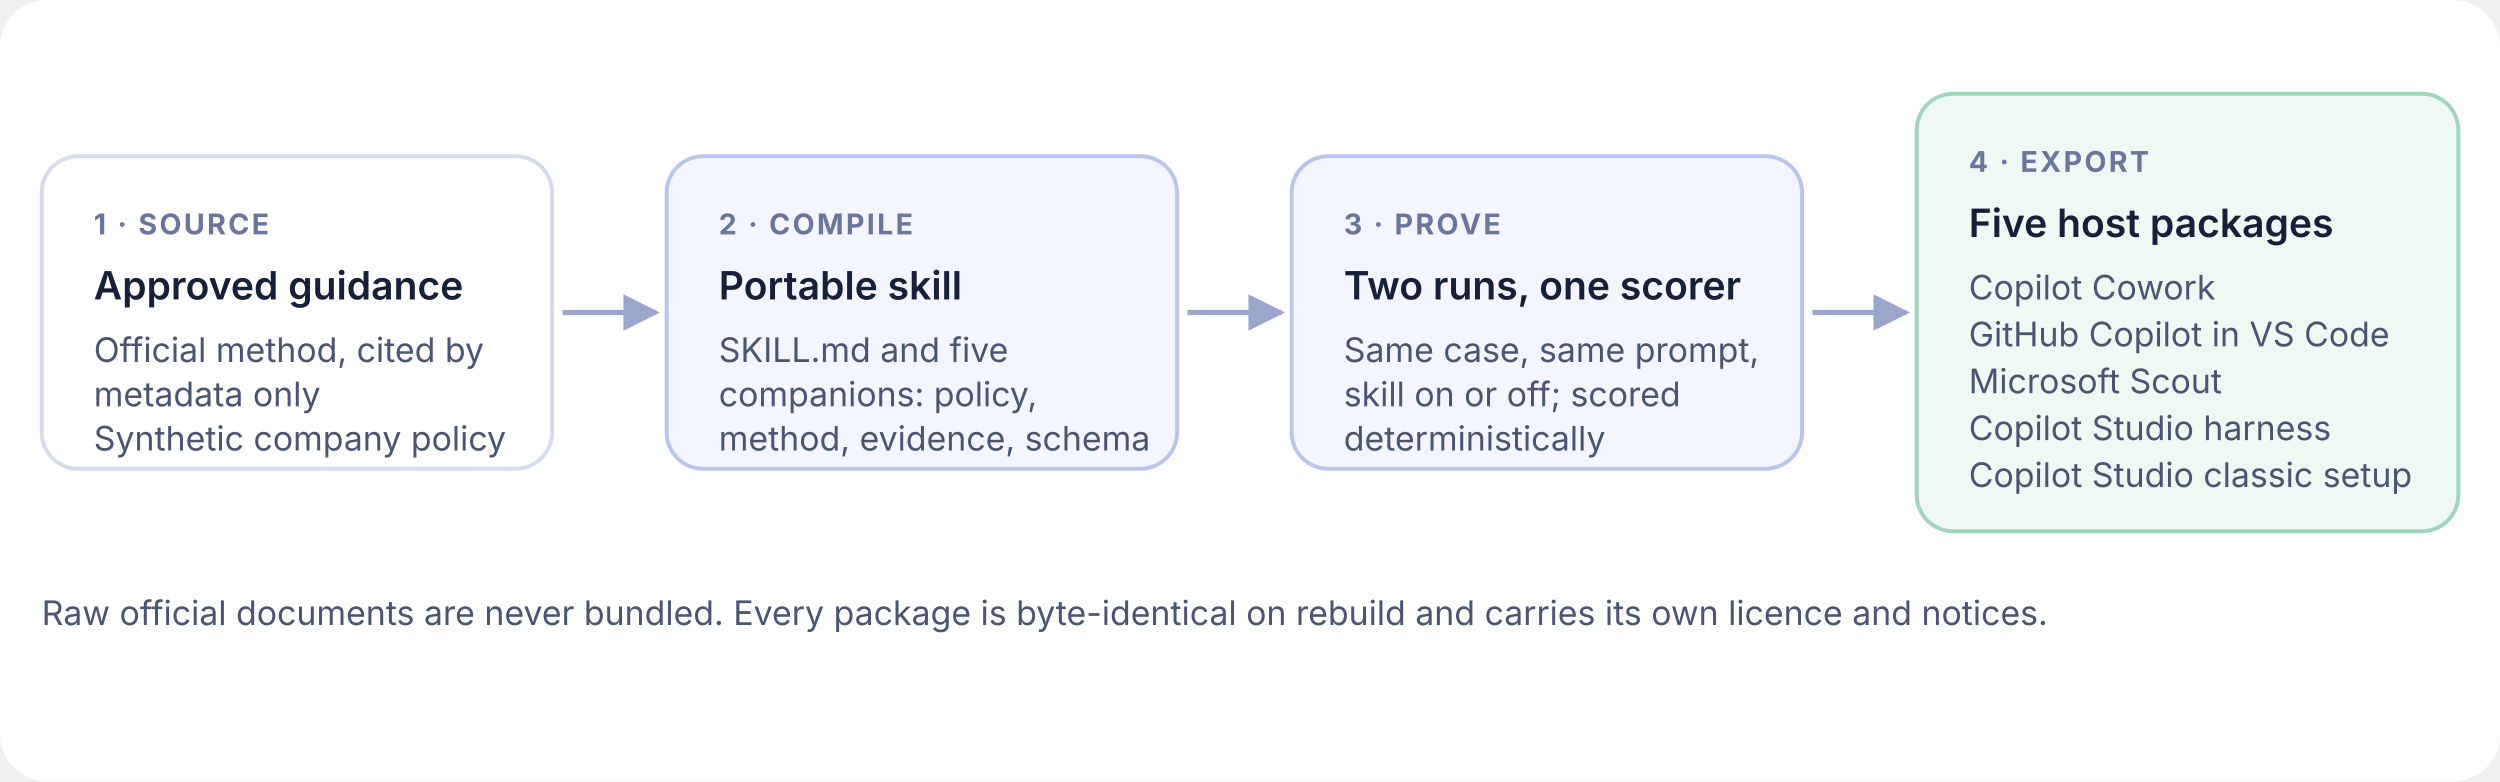
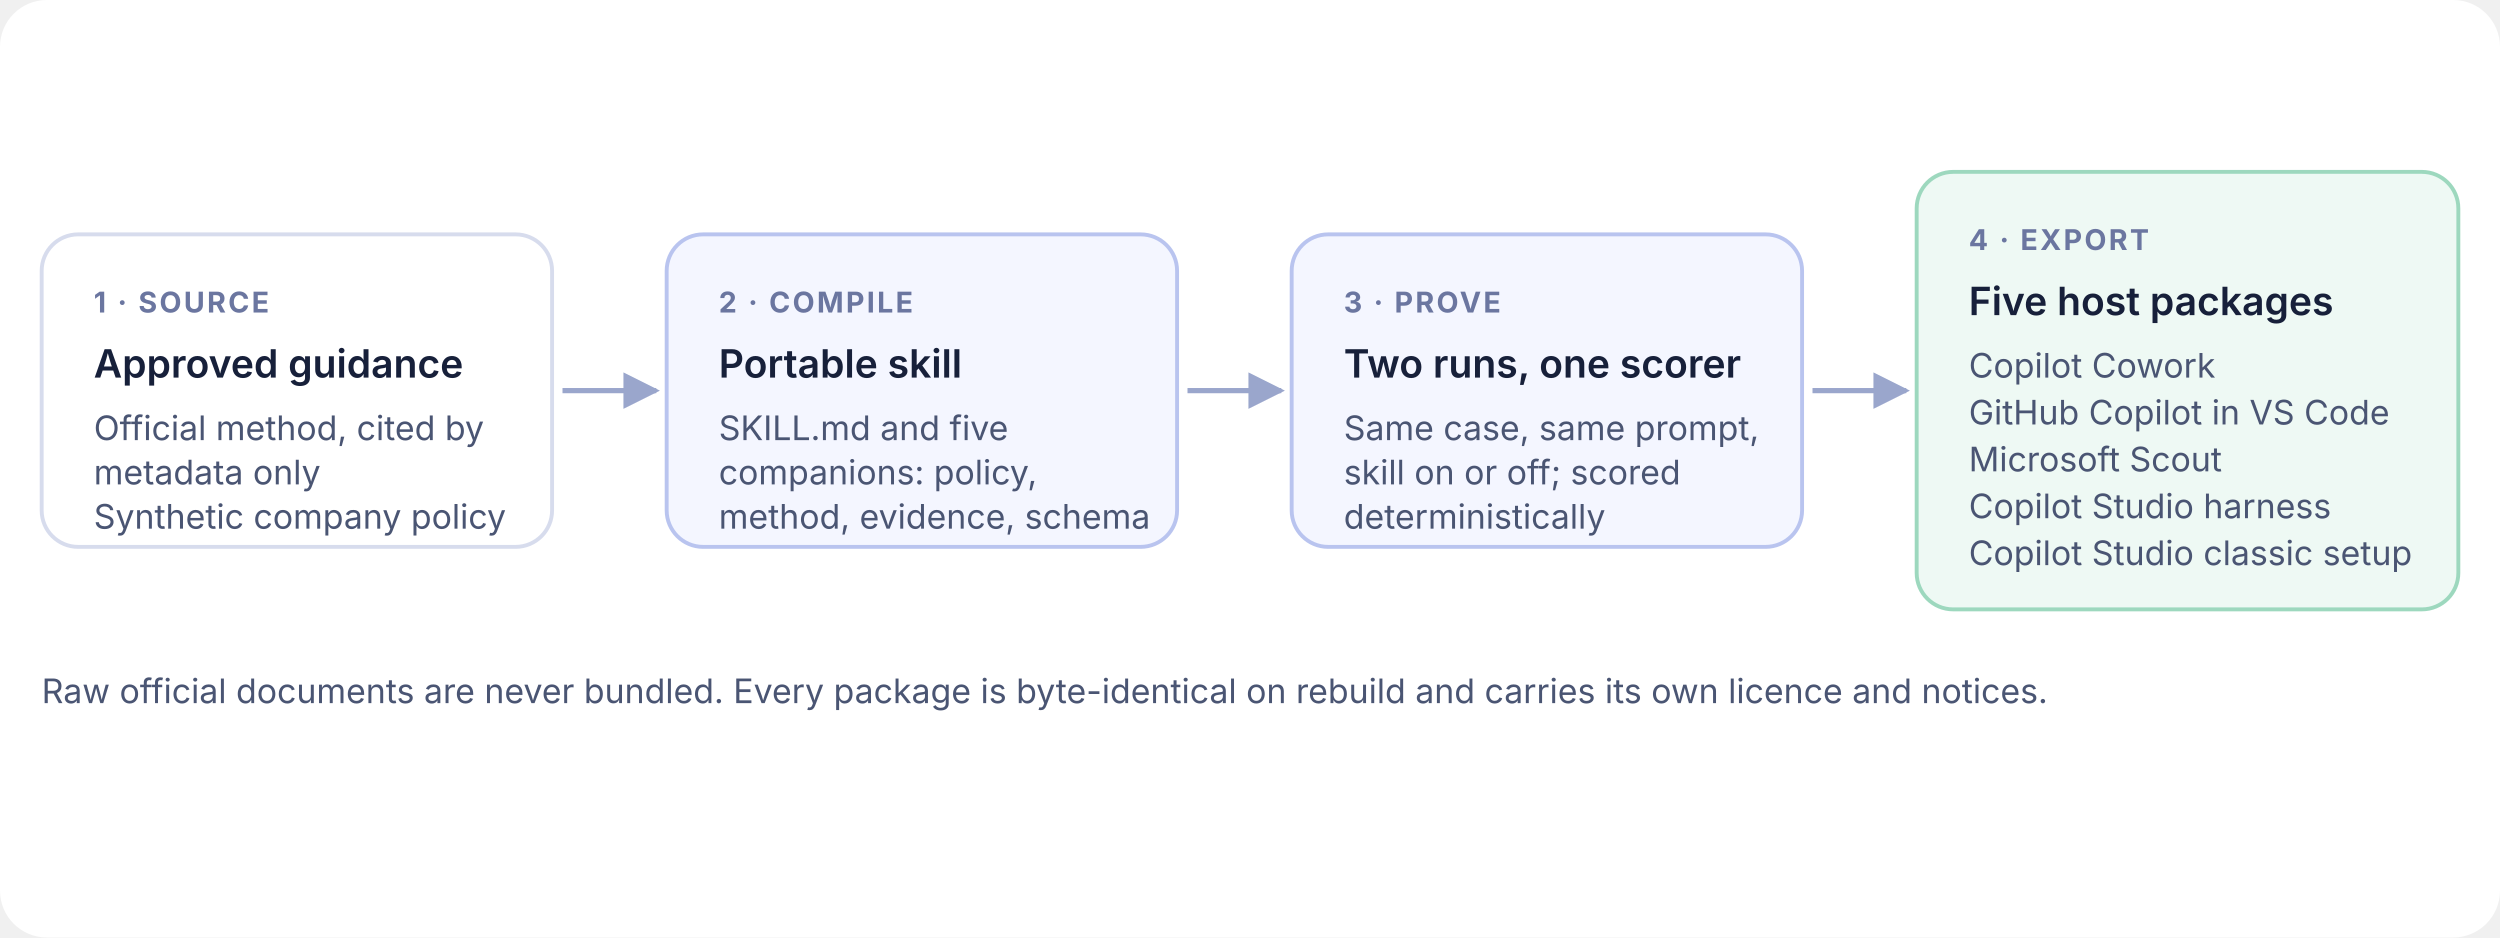
- <svg xmlns="http://www.w3.org/2000/svg" viewBox="0 0 960 300" role="img" aria-label="Pipeline: approved sources become one portable skill and five host packages">
+ <svg xmlns="http://www.w3.org/2000/svg" viewBox="0 0 960 360" role="img" aria-label="Pipeline: approved sources become one portable skill and five host packages">
  <style>
    .bg { fill: #ffffff }
    .card { fill: #ffffff; stroke: #d7dced; stroke-width: 1.5 }
    .card-accent { fill: #f4f6ff; stroke: #b9c4ef; stroke-width: 1.5 }
    .card-final { fill: #eef9f4; stroke: #9dd8be; stroke-width: 1.5 }
    .title { font: 600 15px/1.2 system-ui, -apple-system, "Segoe UI", sans-serif; fill: #17203a }
    .body { font: 13px/1.35 system-ui, -apple-system, "Segoe UI", sans-serif; fill: #4a5573 }
    .kicker { font: 700 11px system-ui, -apple-system, "Segoe UI", sans-serif; fill: #6b76a0; letter-spacing: .08em }
    .flow { stroke: #9aa6cc; stroke-width: 2; fill: none; marker-end: url(#arrow) }
    @media (prefers-color-scheme: dark) {
      .bg { fill: #131828 }
      .card { fill: #161b2e; stroke: #2c3550 }
      .card-accent { fill: #1a2140; stroke: #3a4573 }
      .card-final { fill: #12261f; stroke: #2f5f49 }
      .title { fill: #eef1fa }
      .body { fill: #a9b3d0 }
      .kicker { fill: #8b96c4 }
      .flow { stroke: #6a769e }
    }
  </style>
  <defs>
    <marker id="arrow" viewBox="0 0 10 10" refX="9" refY="5" markerWidth="7" markerHeight="7" orient="auto-start-reverse">
      <path d="M0 0 L10 5 L0 10 z" fill="#9aa6cc" />
    </marker>
  </defs>
-   <rect class="bg" width="960" height="300" rx="18" />
-   <g>
-     <rect class="card" x="16" y="60" width="196" height="120" rx="14" />
-     <text class="kicker" x="36" y="90">1 · SOURCE</text>
-     <text class="title" x="36" y="115">Approved guidance</text>
-     <text class="body" x="36" y="139">Official method, cited by</text>
-     <text class="body" x="36" y="156">metadata only</text>
-     <text class="body" x="36" y="173">Synthetic company policy</text>
+   <rect class="bg" width="960" height="360" rx="18" />
+   <g transform="translate(0 30)">
+     <g>
+       <rect class="card" x="16" y="60" width="196" height="120" rx="14" />
+       <text class="kicker" x="36" y="90">1 · SOURCE</text>
+       <text class="title" x="36" y="115">Approved guidance</text>
+       <text class="body" x="36" y="139">Official method, cited by</text>
+       <text class="body" x="36" y="156">metadata only</text>
+       <text class="body" x="36" y="173">Synthetic company policy</text>
+     </g>
+     <path class="flow" d="M216 120 H252" />
+     <g>
+       <rect class="card-accent" x="256" y="60" width="196" height="120" rx="14" />
+       <text class="kicker" x="276" y="90">2 · COMPILE</text>
+       <text class="title" x="276" y="115">Portable skill</text>
+       <text class="body" x="276" y="139">SKILL.md and five</text>
+       <text class="body" x="276" y="156">companions: policy,</text>
+       <text class="body" x="276" y="173">method, evidence, schema</text>
+     </g>
+     <path class="flow" d="M456 120 H492" />
+     <g>
+       <rect class="card-accent" x="496" y="60" width="196" height="120" rx="14" />
+       <text class="kicker" x="516" y="90">3 · PROVE</text>
+       <text class="title" x="516" y="115">Two runs, one scorer</text>
+       <text class="body" x="516" y="139">Same case, same prompt,</text>
+       <text class="body" x="516" y="156">skill on or off; scored</text>
+       <text class="body" x="516" y="173">deterministically</text>
+     </g>
+     <path class="flow" d="M696 120 H732" />
+     <g>
+       <rect class="card-final" x="736" y="36" width="208" height="168" rx="14" />
+       <text class="kicker" x="756" y="66">4 · EXPORT</text>
+       <text class="title" x="756" y="91">Five host packages</text>
+       <text class="body" x="756" y="115">Copilot Cowork</text>
+       <text class="body" x="756" y="133">GitHub Copilot in VS Code</text>
+       <text class="body" x="756" y="151">Microsoft Scout</text>
+       <text class="body" x="756" y="169">Copilot Studio harness</text>
+       <text class="body" x="756" y="187">Copilot Studio classic setup</text>
+     </g>
+     <text class="body" x="16" y="240">Raw official documents are never bundled. Every package is byte-identical on rebuild and carries its own licence and notices.</text>
  </g>
-   <path class="flow" d="M216 120 H252" />
-   <g>
-     <rect class="card-accent" x="256" y="60" width="196" height="120" rx="14" />
-     <text class="kicker" x="276" y="90">2 · COMPILE</text>
-     <text class="title" x="276" y="115">Portable skill</text>
-     <text class="body" x="276" y="139">SKILL.md and five</text>
-     <text class="body" x="276" y="156">companions: policy,</text>
-     <text class="body" x="276" y="173">method, evidence, schema</text>
-   </g>
-   <path class="flow" d="M456 120 H492" />
-   <g>
-     <rect class="card-accent" x="496" y="60" width="196" height="120" rx="14" />
-     <text class="kicker" x="516" y="90">3 · PROVE</text>
-     <text class="title" x="516" y="115">Two runs, one scorer</text>
-     <text class="body" x="516" y="139">Same case, same prompt,</text>
-     <text class="body" x="516" y="156">skill on or off; scored</text>
-     <text class="body" x="516" y="173">deterministically</text>
-   </g>
-   <path class="flow" d="M696 120 H732" />
-   <g>
-     <rect class="card-final" x="736" y="36" width="208" height="168" rx="14" />
-     <text class="kicker" x="756" y="66">4 · EXPORT</text>
-     <text class="title" x="756" y="91">Five host packages</text>
-     <text class="body" x="756" y="115">Copilot Cowork</text>
-     <text class="body" x="756" y="133">GitHub Copilot in VS Code</text>
-     <text class="body" x="756" y="151">Microsoft Scout</text>
-     <text class="body" x="756" y="169">Copilot Studio harness</text>
-     <text class="body" x="756" y="187">Copilot Studio classic setup</text>
-   </g>
-   <text class="body" x="16" y="240">Raw official documents are never bundled. Every package is byte-identical on rebuild and carries its own licence and notices.</text>
</svg>
